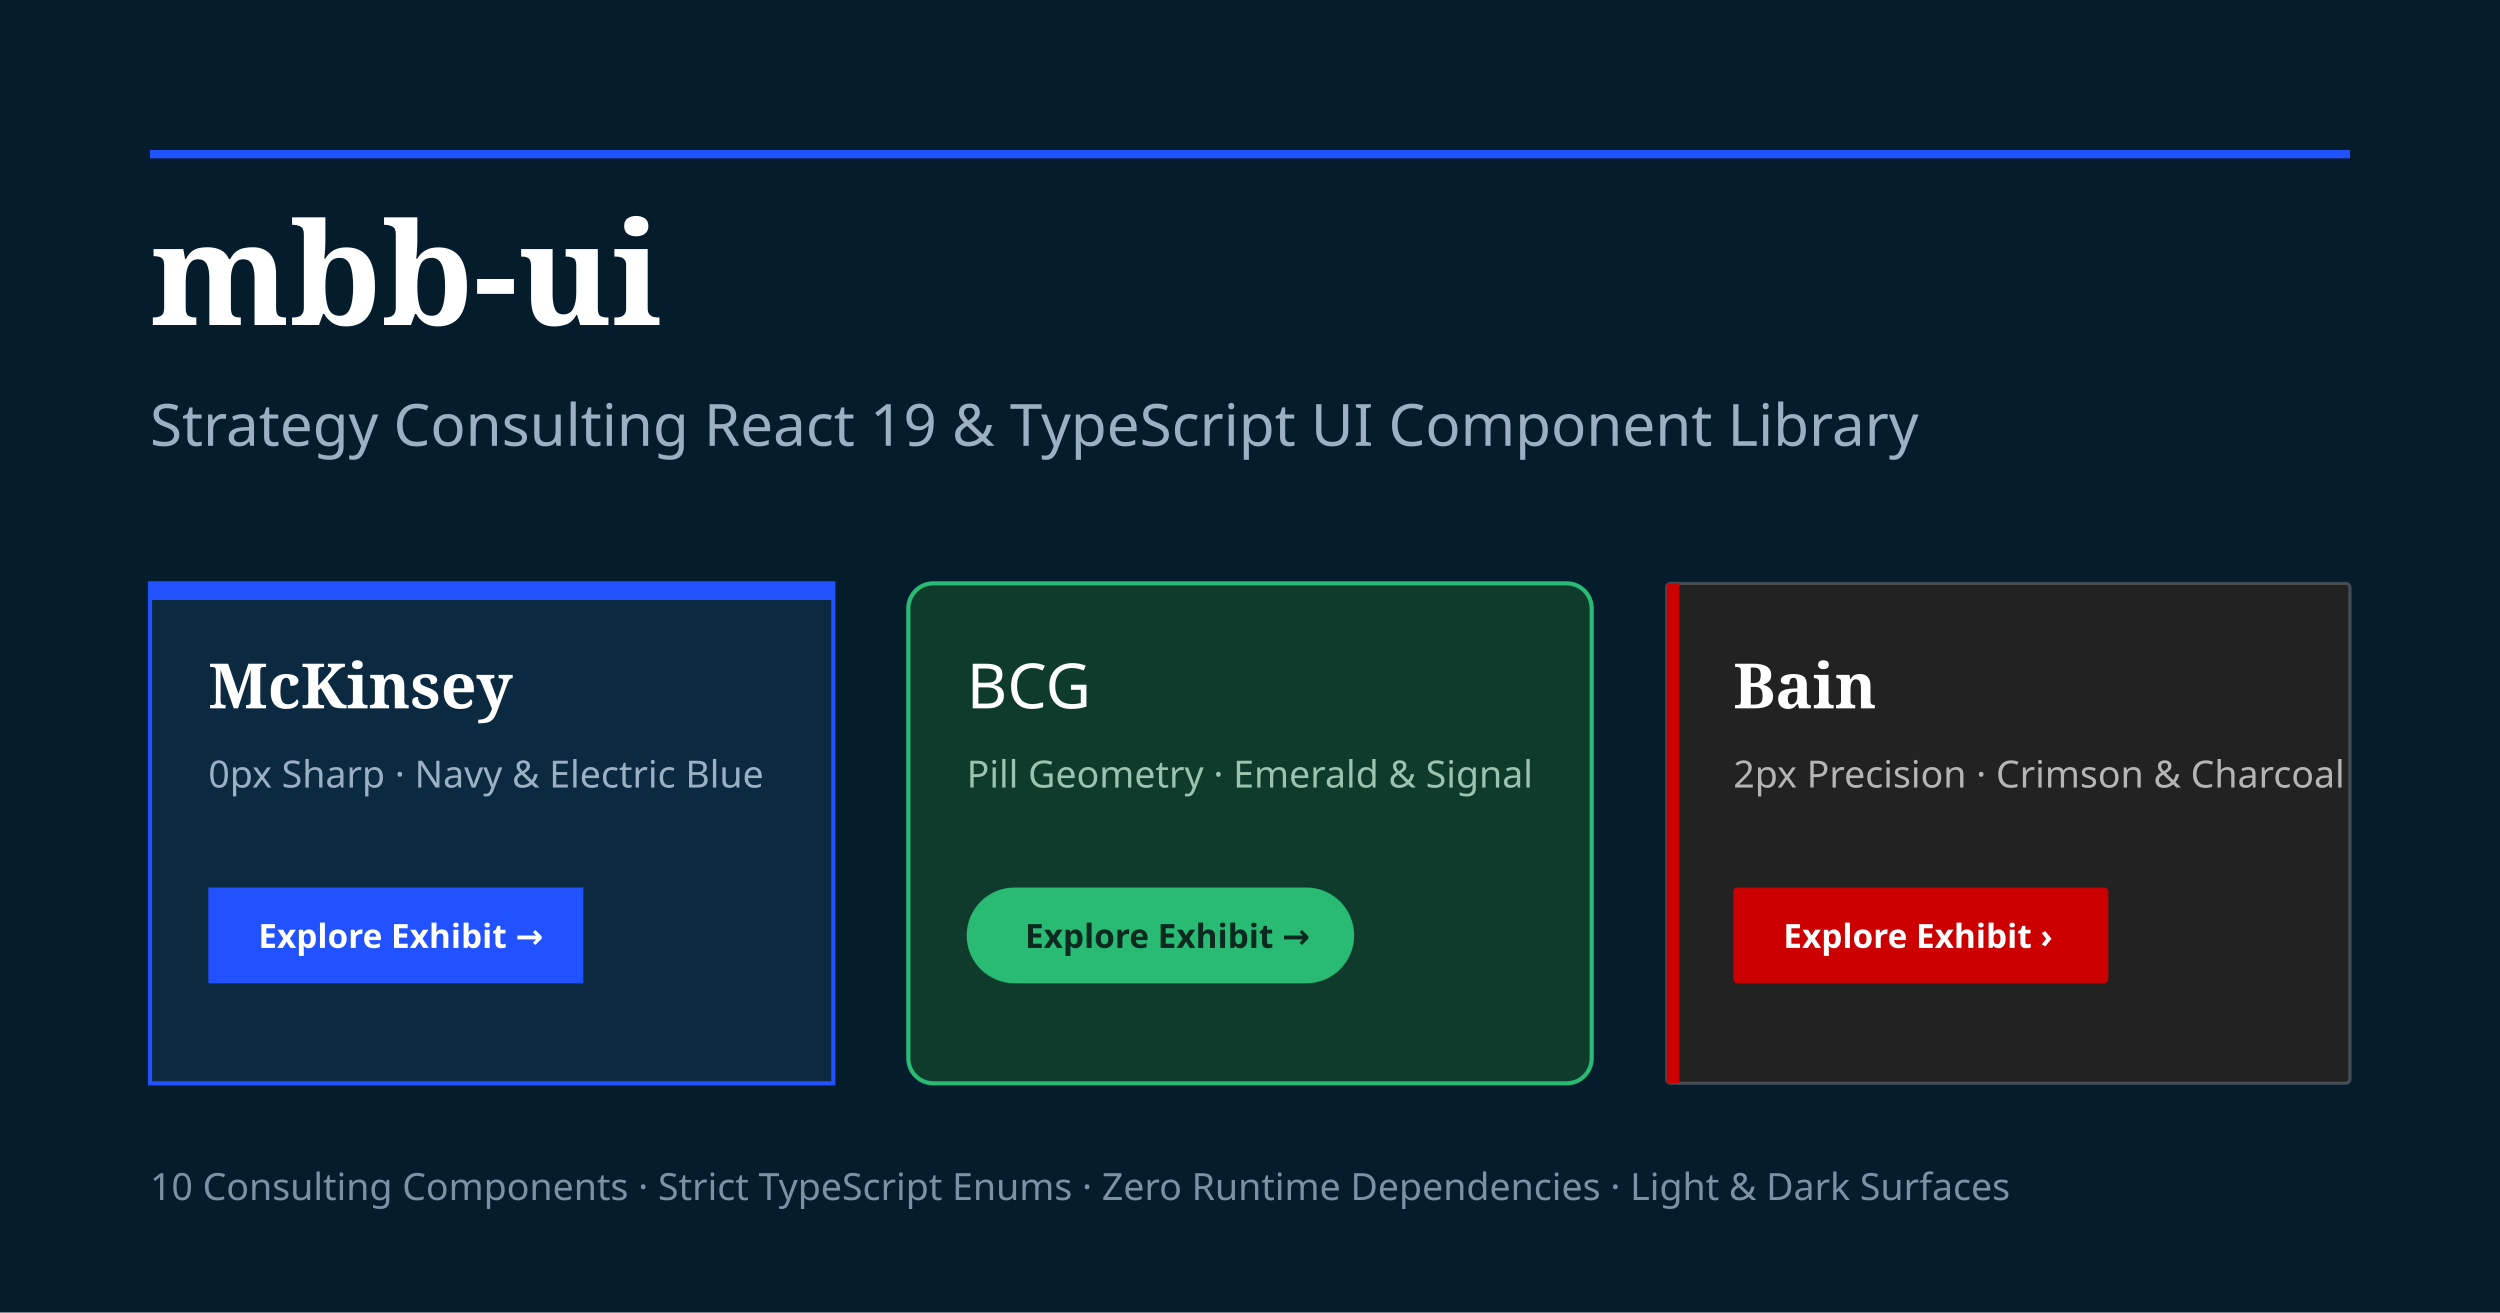
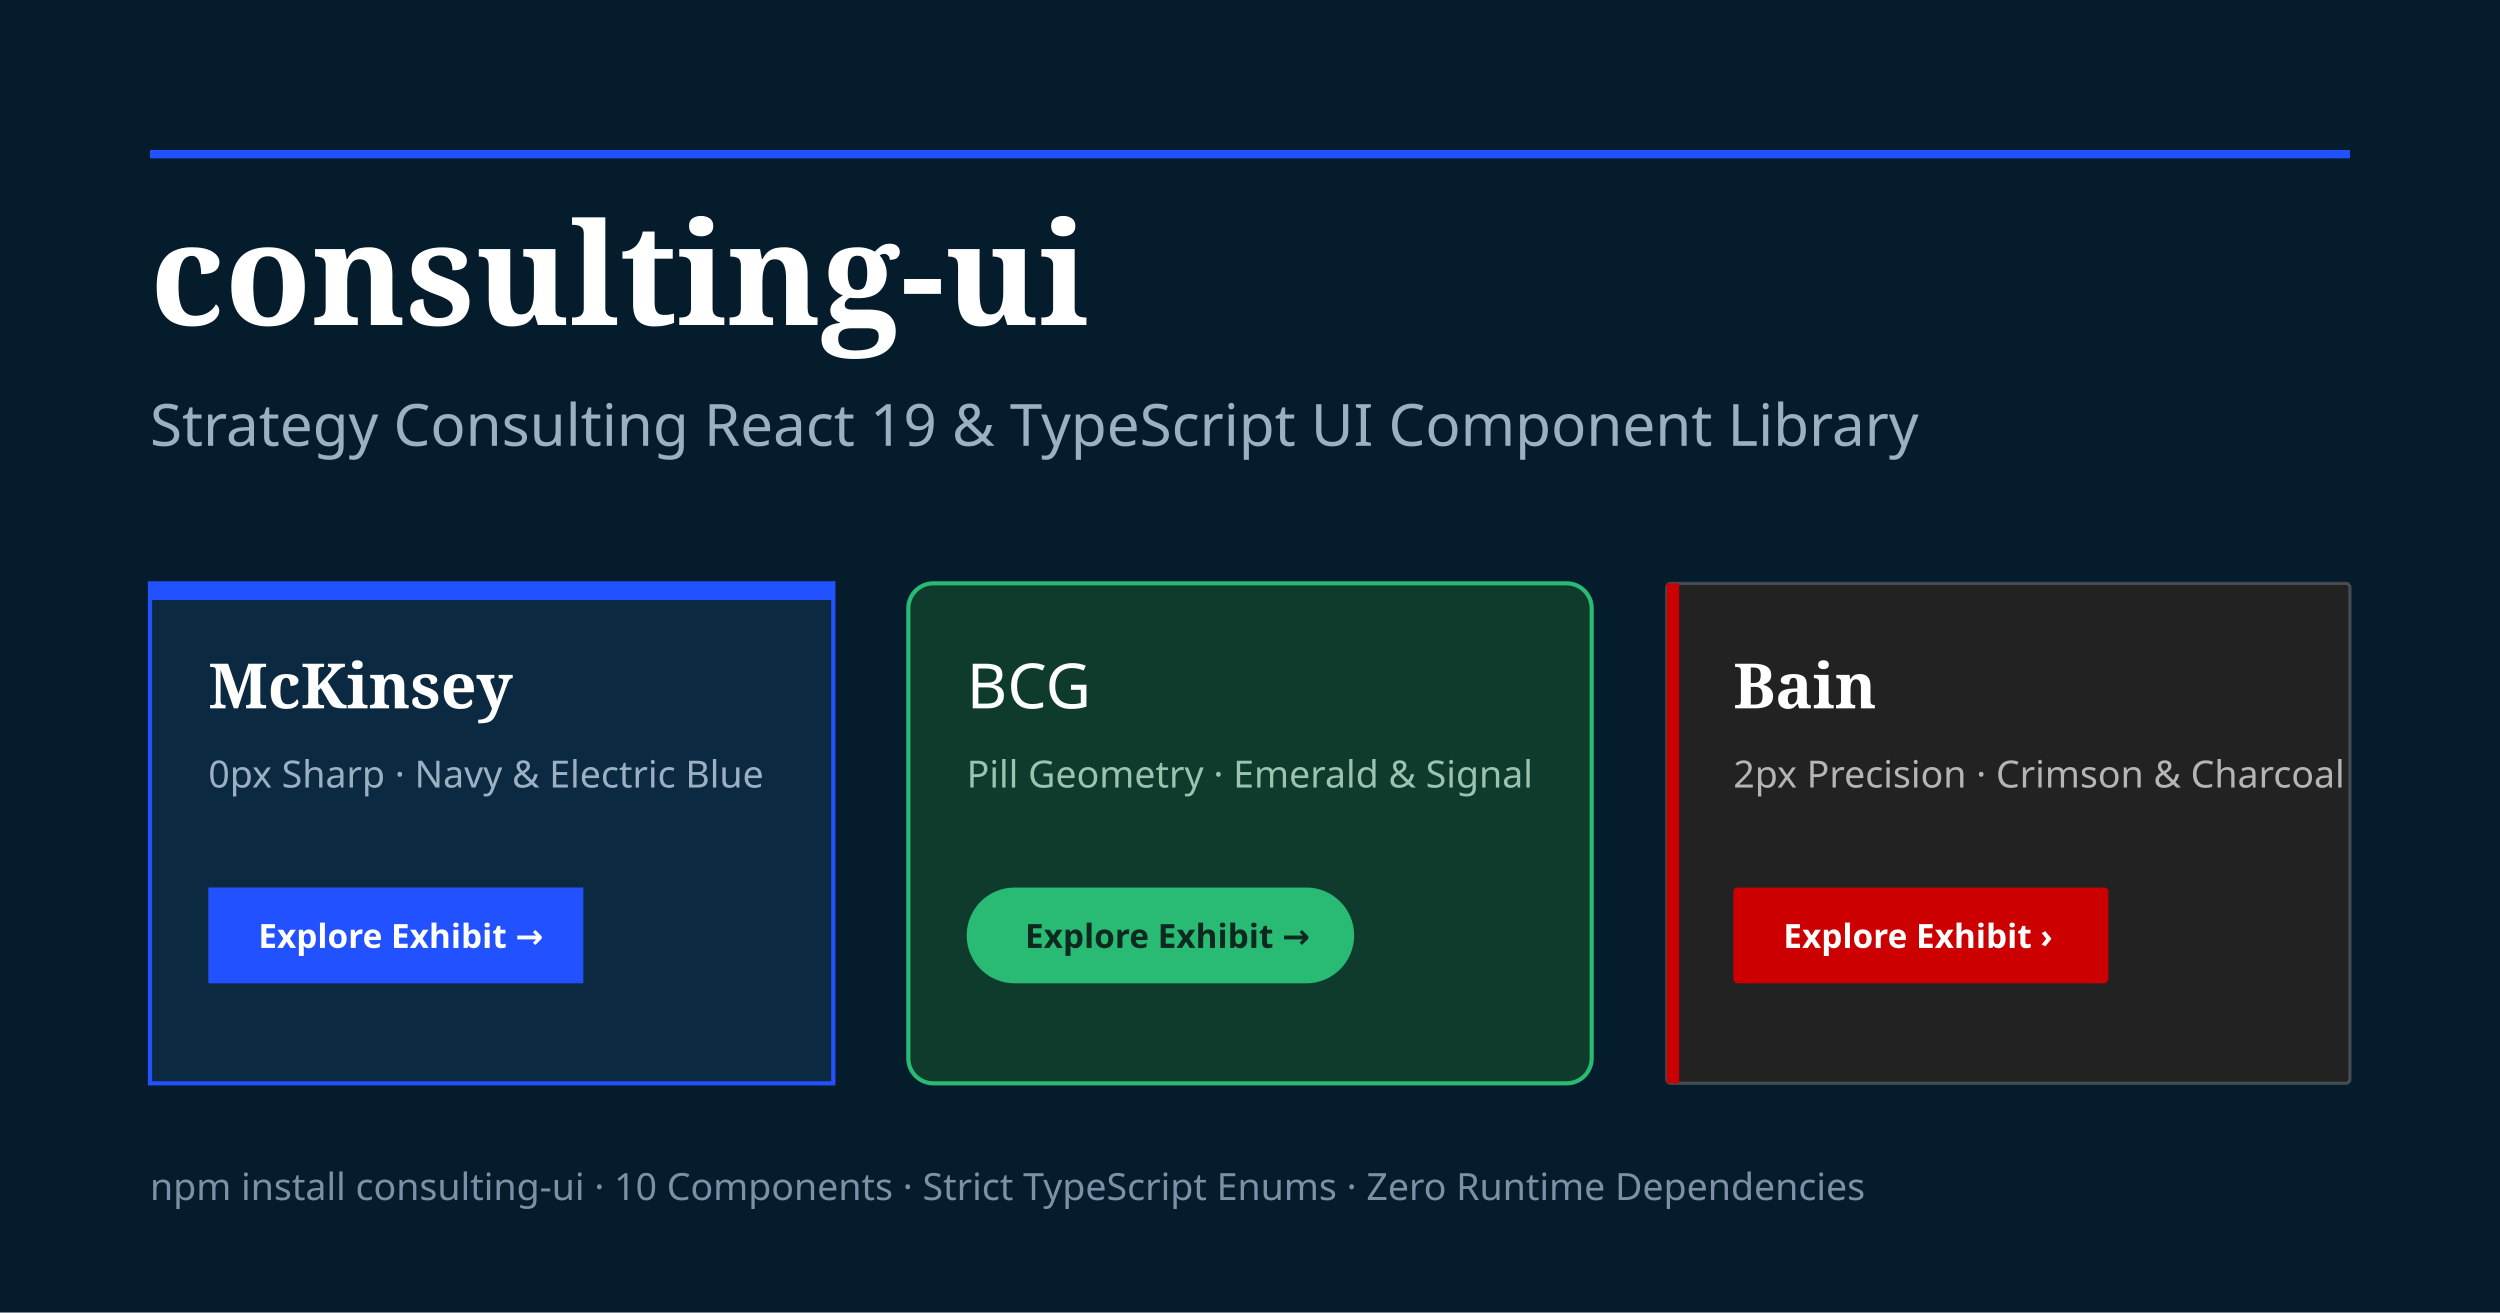
<svg xmlns="http://www.w3.org/2000/svg" width="1200" height="630" viewBox="0 0 1200 630" fill="none">
  <rect width="1200" height="630" fill="#051C2C" />
  <rect x="72" y="72" width="1056" height="4" fill="#2251FF" />
-   <text x="72" y="156" fill="#FFFFFF" font-family="Georgia, serif" font-size="68" font-weight="600">mbb-ui</text>
+   <text x="72" y="156" fill="#FFFFFF" font-family="Georgia, serif" font-size="68" font-weight="600">consulting-ui</text>
  <text x="72" y="214" fill="#9CB0C4" font-family="system-ui, sans-serif" font-size="28">
    Strategy Consulting React 19 &amp; TypeScript UI Component Library
  </text>
  <rect x="72" y="280" width="328" height="240" fill="#0B2940" stroke="#2251FF" stroke-width="2" />
  <rect x="72" y="280" width="328" height="8" fill="#2251FF" />
  <text x="100" y="340" fill="#FFFFFF" font-family="Georgia, serif" font-size="30" font-weight="600">McKinsey</text>
  <text x="100" y="378" fill="#9CB0C4" font-family="system-ui, sans-serif" font-size="18">0px Sharp · Navy &amp; Electric Blue</text>
  <rect x="100" y="426" width="180" height="46" fill="#2251FF" />
  <text x="124" y="455" fill="#FFFFFF" font-family="system-ui, sans-serif" font-size="16" font-weight="600">Explore Exhibit →</text>
  <rect x="436" y="280" width="328" height="240" rx="12" fill="#0E3B2C" stroke="#29BA74" stroke-width="2" />
  <text x="464" y="340" fill="#FFFFFF" font-family="system-ui, sans-serif" font-size="30" font-weight="500">BCG</text>
  <text x="464" y="378" fill="#9CC2B0" font-family="system-ui, sans-serif" font-size="18">Pill Geometry · Emerald &amp; Signal</text>
  <rect x="464" y="426" width="186" height="46" rx="23" fill="#29BA74" />
  <text x="492" y="455" fill="#0B291E" font-family="system-ui, sans-serif" font-size="16" font-weight="700">Explore Exhibit →</text>
  <rect x="800" y="280" width="328" height="240" rx="2" fill="#222222" stroke="#D9D9D9" stroke-opacity="0.25" stroke-width="1.5" />
  <rect x="800" y="280" width="6" height="240" fill="#CC0000" />
  <text x="832" y="340" fill="#FFFFFF" font-family="Georgia, serif" font-size="30" font-weight="700">Bain</text>
  <text x="832" y="378" fill="#B5B5B5" font-family="system-ui, sans-serif" font-size="18">2px Precision · Crimson &amp; Charcoal</text>
  <rect x="832" y="426" width="180" height="46" rx="2" fill="#CC0000" />
  <text x="856" y="455" fill="#FFFFFF" font-family="system-ui, sans-serif" font-size="16" font-weight="600">Explore Exhibit ›</text>
  <text x="72" y="576" fill="#7C91A6" font-family="system-ui, sans-serif" font-size="18">
-     10 Consulting Components · Strict TypeScript Enums · Zero Runtime Dependencies · Light &amp; Dark Surfaces
+     npm install consulting-ui · 10 Components · Strict TypeScript Enums · Zero Runtime Dependencies
  </text>
</svg>
